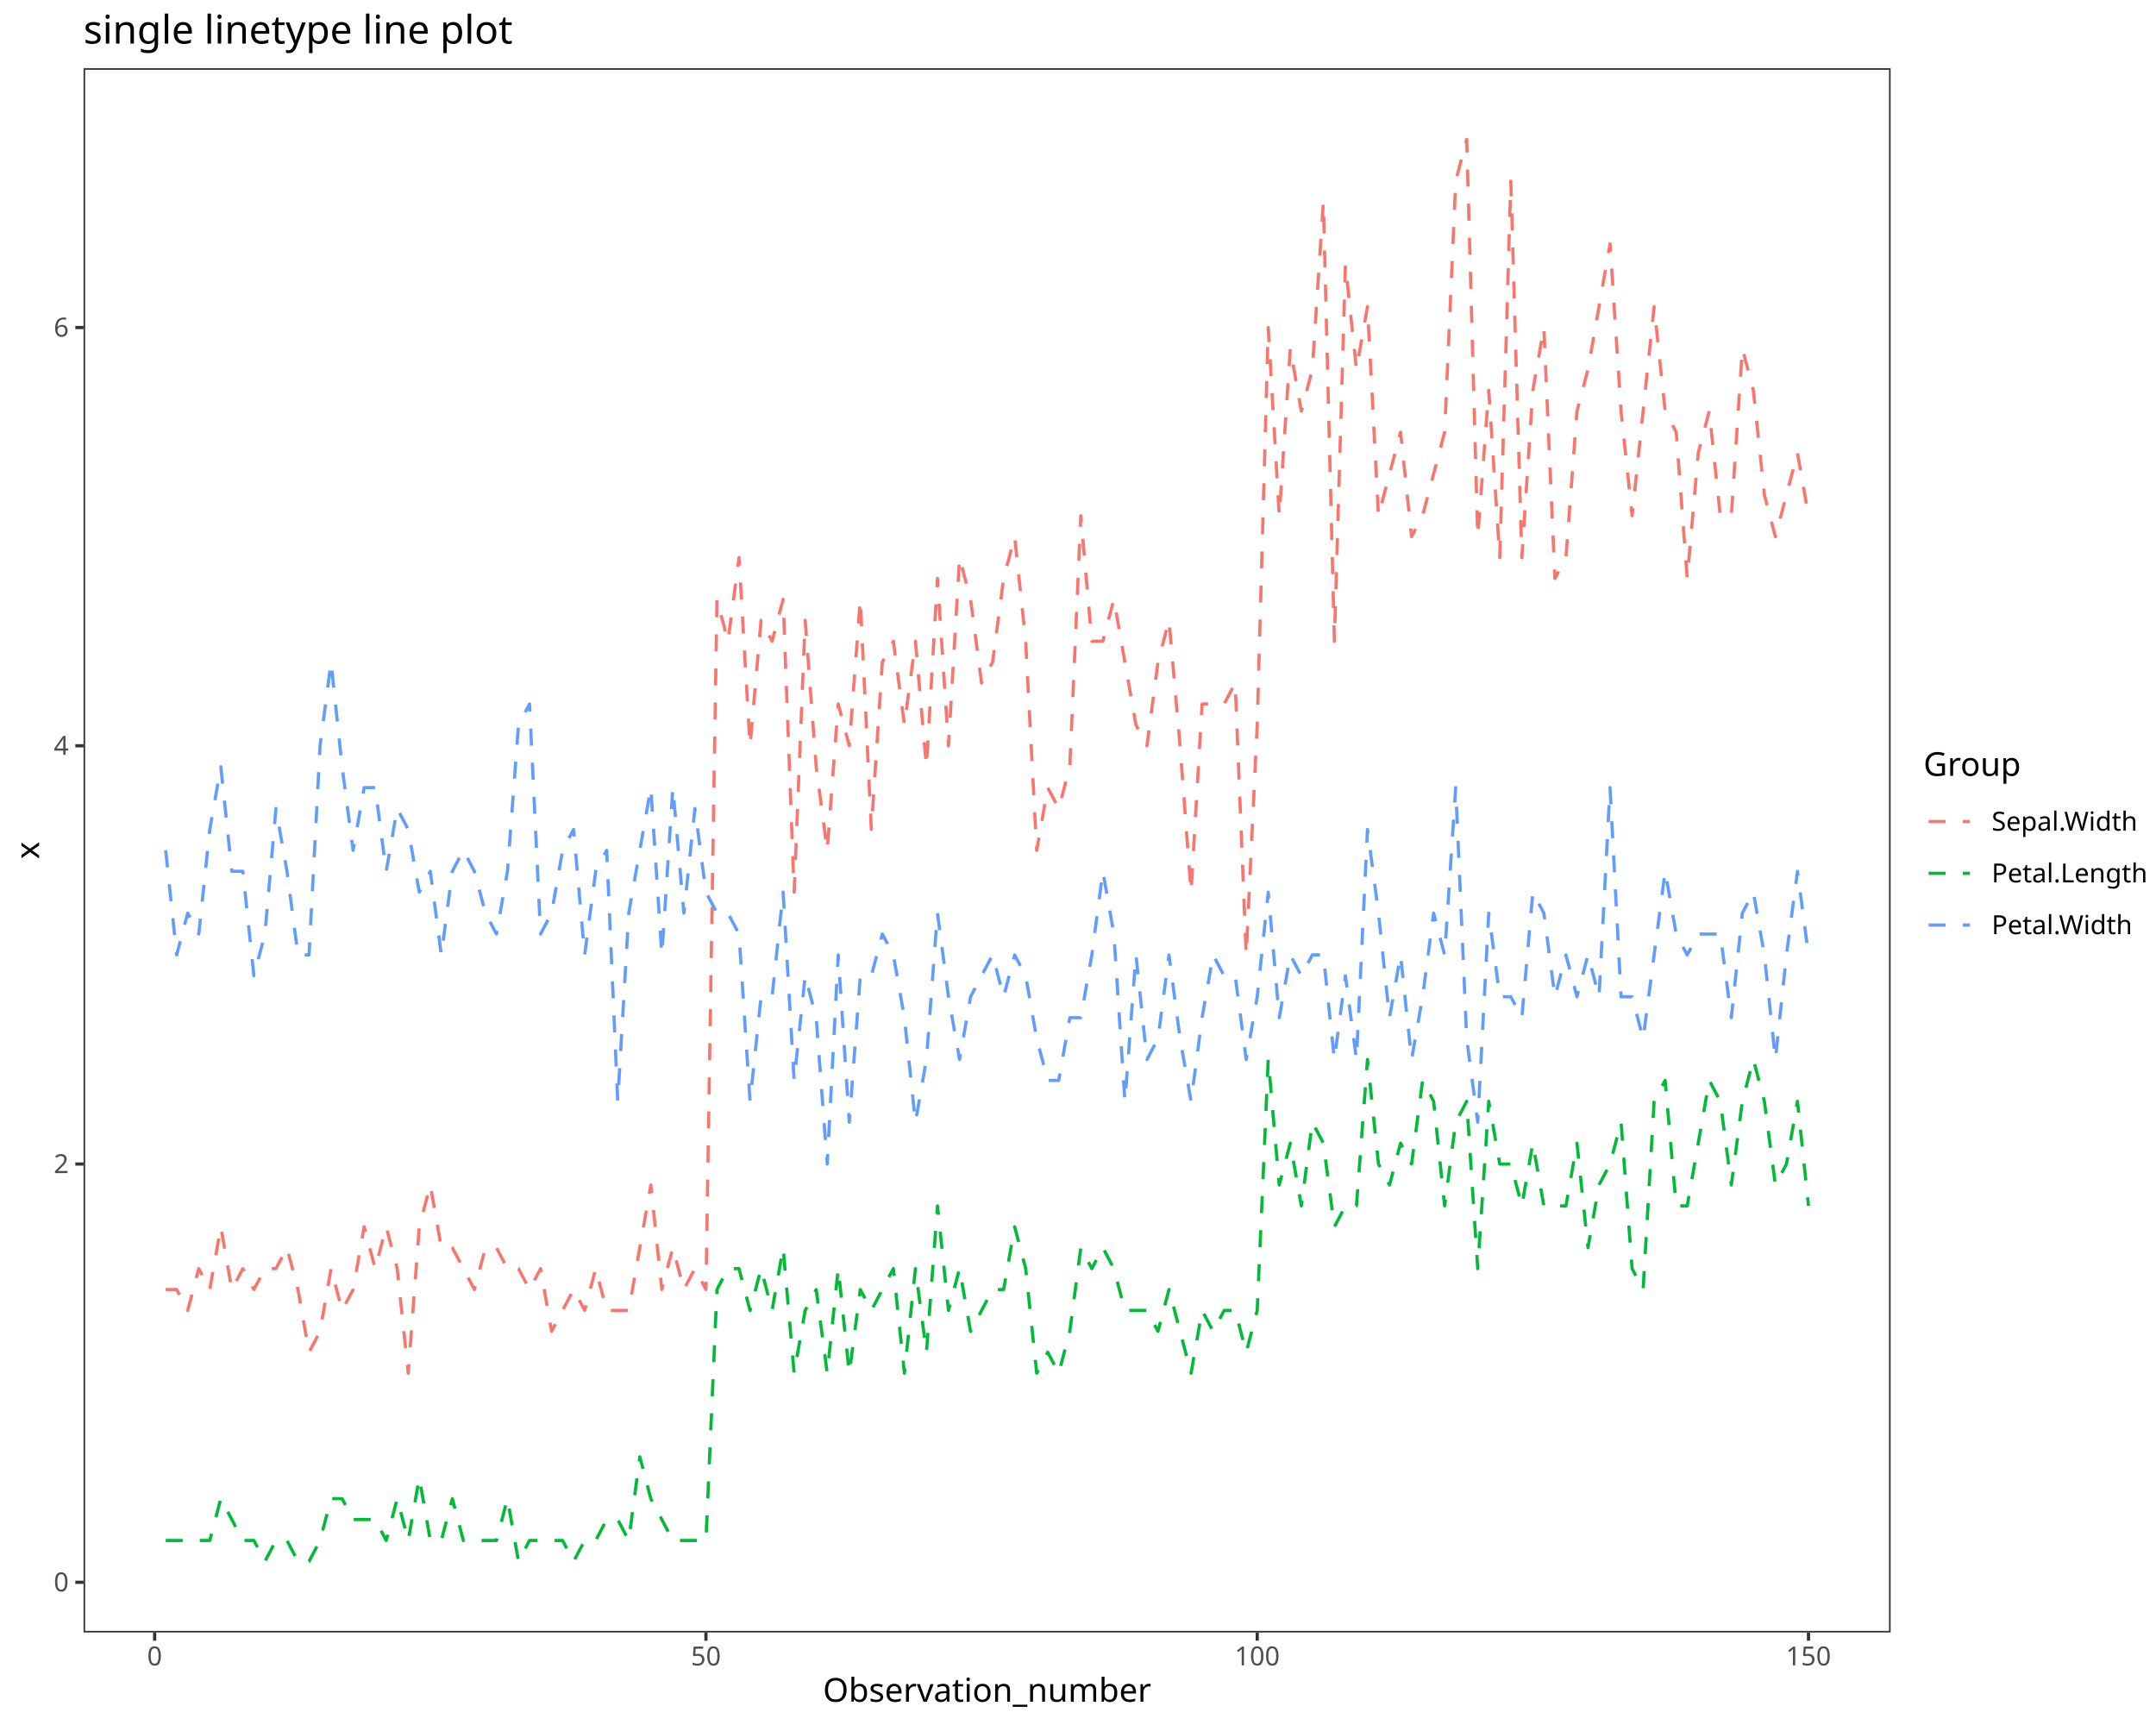
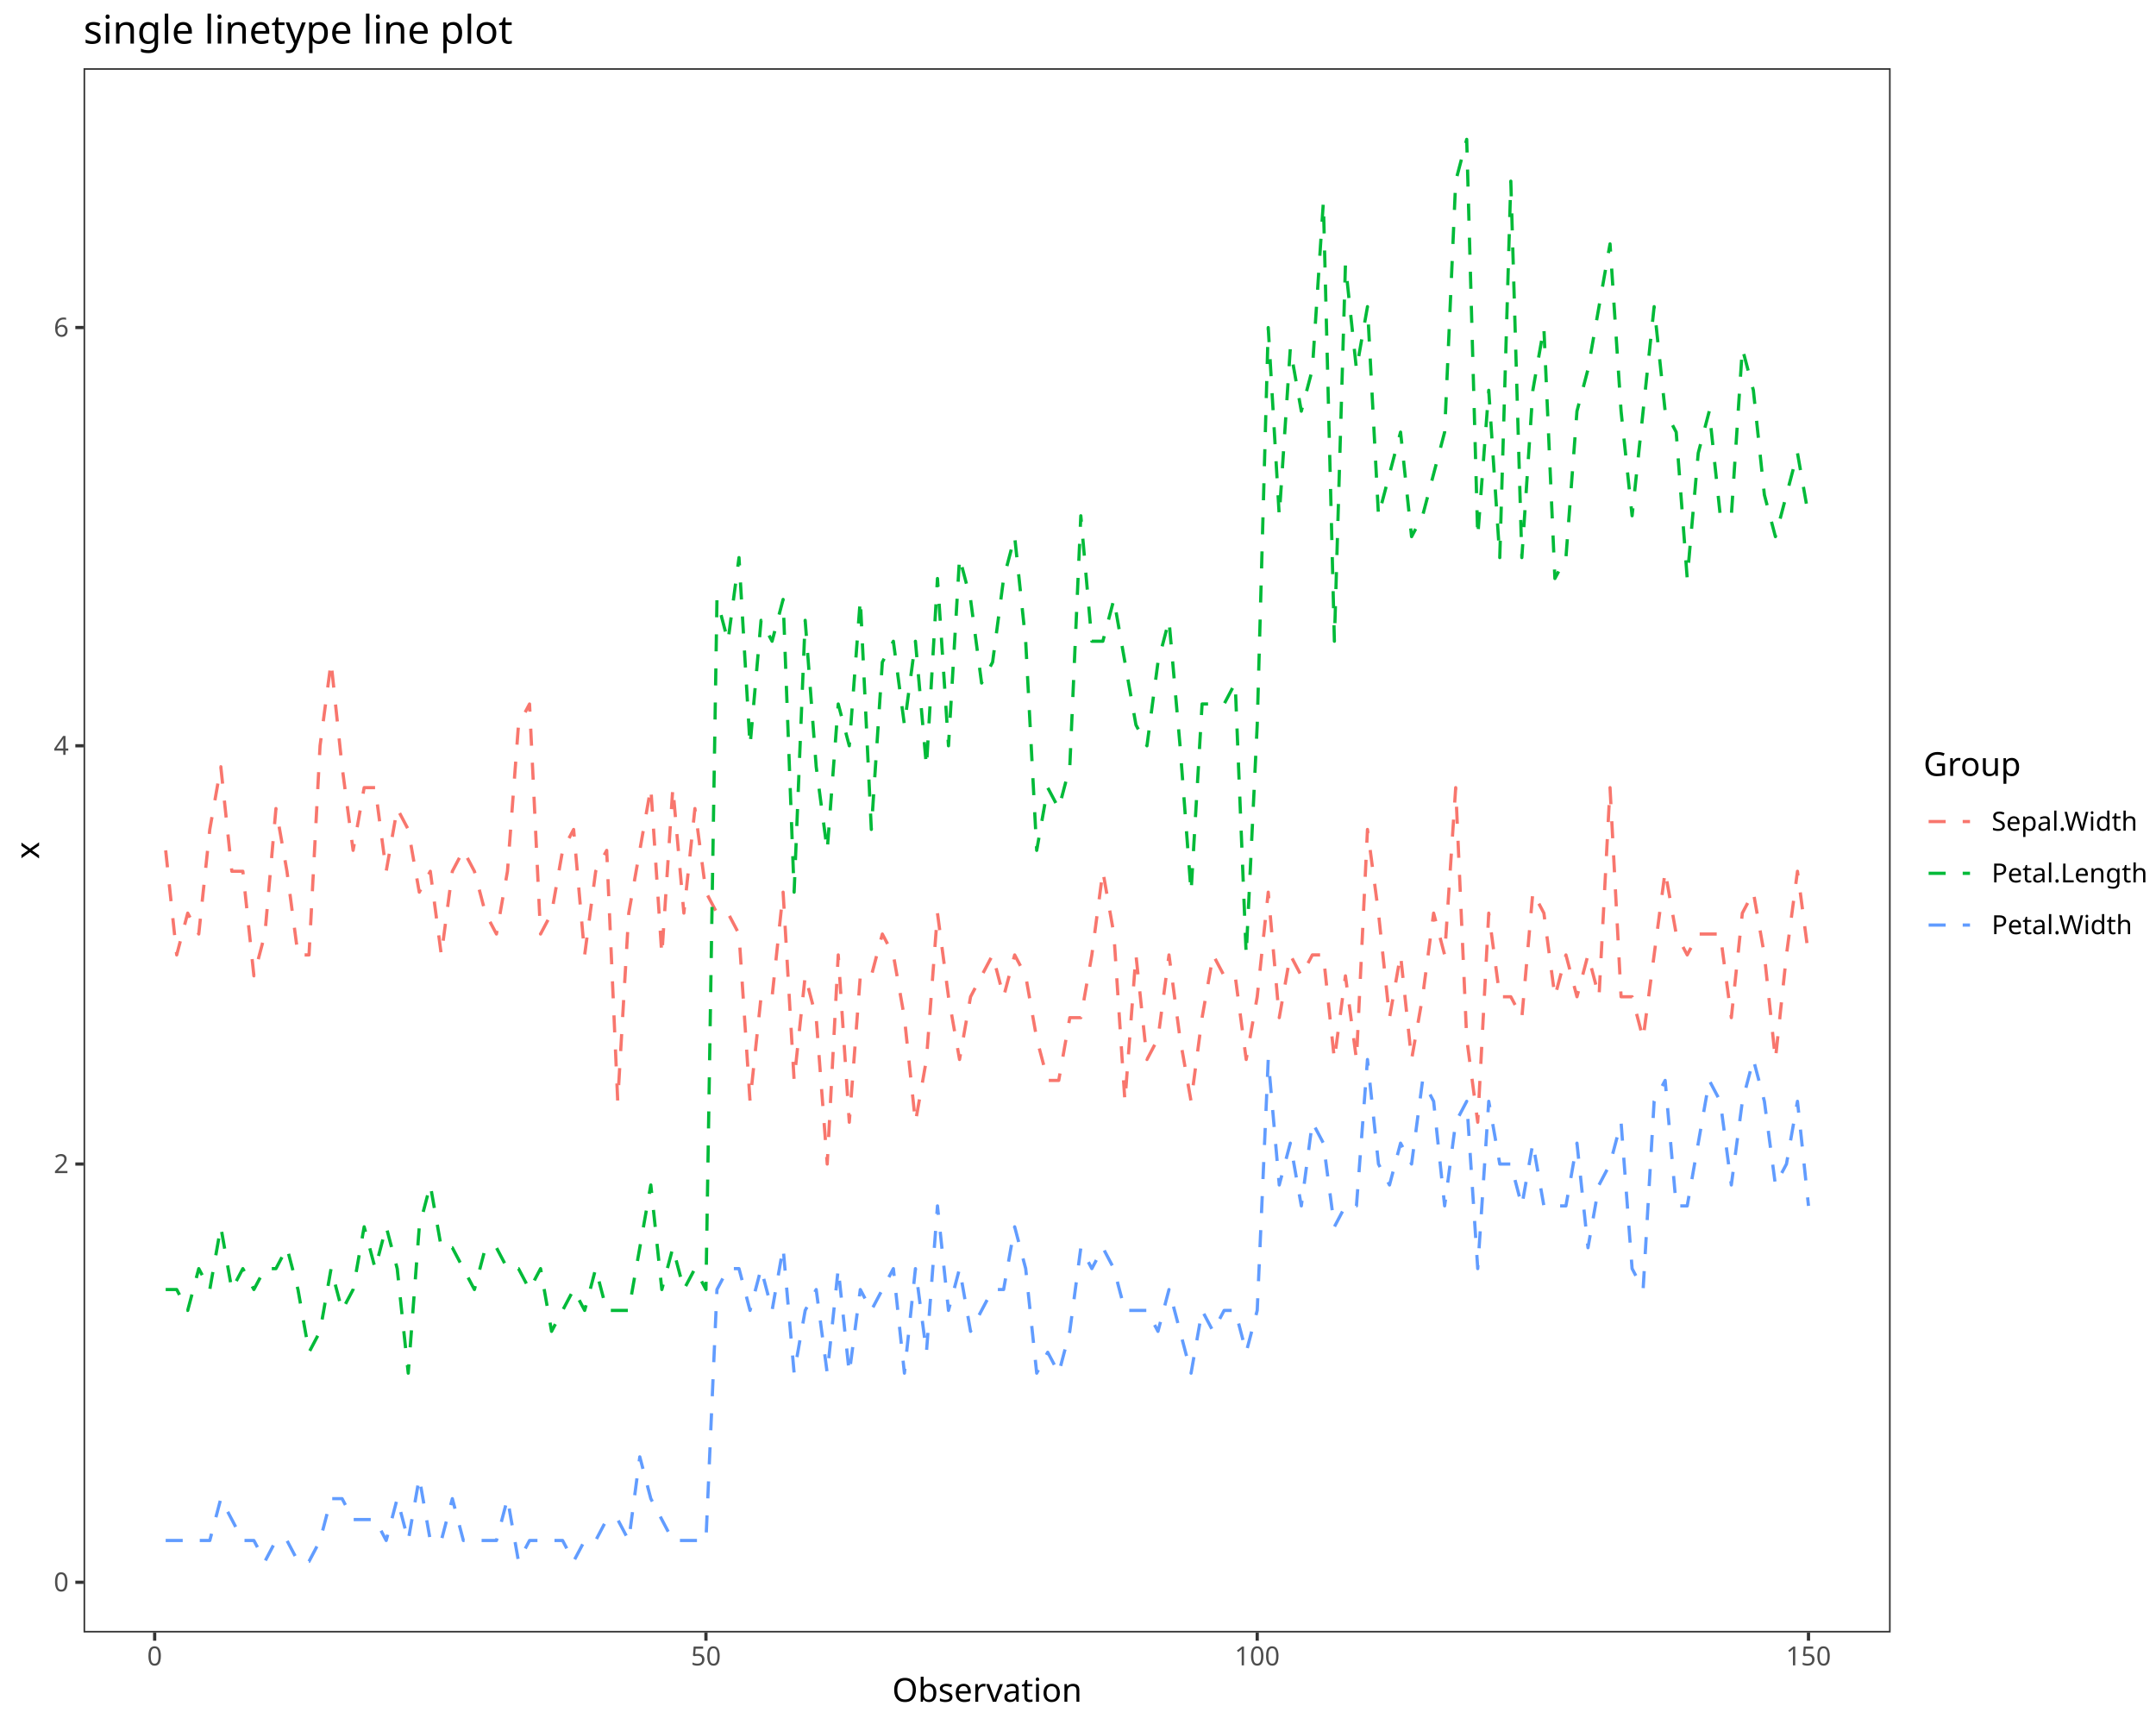
<svg xmlns="http://www.w3.org/2000/svg" class="svglite" data-engine-version="2.0" width="720.00pt" height="576.00pt" viewBox="0 0 720.00 576.00">
  <defs>
    <style type="text/css">
    .svglite line, .svglite polyline, .svglite polygon, .svglite path, .svglite rect, .svglite circle {
      fill: none;
      stroke: #000000;
      stroke-linecap: round;
      stroke-linejoin: round;
      stroke-miterlimit: 10.00;
    }
  </style>
  </defs>
  <rect width="100%" height="100%" style="stroke: none; fill: #FFFFFF;" />
  <defs>
    <clipPath id="cpMC4wMHw3MjAuMDB8MC4wMHw1NzYuMDA=">
      <rect x="0.00" y="0.00" width="720.00" height="576.00" />
    </clipPath>
  </defs>
  <g clip-path="url(#cpMC4wMHw3MjAuMDB8MC4wMHw1NzYuMDA=)">
    <rect x="0.00" y="0.00" width="720.00" height="576.00" style="stroke-width: 1.07; stroke: #FFFFFF; fill: #FFFFFF;" />
  </g>
  <defs>
    <clipPath id="cpMjcuOTB8NjMxLjM4fDIyLjc4fDU0NS4xMQ==">
      <rect x="27.90" y="22.78" width="603.48" height="522.33" />
    </clipPath>
  </defs>
  <g clip-path="url(#cpMjcuOTB8NjMxLjM4fDIyLjc4fDU0NS4xMQ==)">
    <rect x="27.90" y="22.78" width="603.48" height="522.33" style="stroke-width: 1.07; stroke: none; fill: #FFFFFF;" />
-     <polyline points="55.33,430.59 59.01,430.59 62.69,437.57 66.38,423.61 70.06,430.59 73.74,409.64 77.42,430.59 81.10,423.61 84.79,430.59 88.47,423.61 92.15,423.61 95.83,416.63 99.51,430.59 103.20,451.54 106.88,444.56 110.56,423.61 114.24,437.57 117.92,430.59 121.61,409.64 125.29,423.61 128.97,409.64 132.65,423.61 136.33,458.52 140.02,409.64 143.70,395.68 147.38,416.63 151.06,416.63 154.74,423.61 158.43,430.59 162.11,416.63 165.79,416.63 169.47,423.61 173.15,423.61 176.84,430.59 180.52,423.61 184.20,444.56 187.88,437.57 191.56,430.59 195.25,437.57 198.93,423.61 202.61,437.57 206.29,437.57 209.97,437.57 213.66,416.63 217.34,395.68 221.02,430.59 224.70,416.63 228.38,430.59 232.07,423.61 235.75,430.59 239.43,200.15 243.11,214.12 246.79,186.19 250.48,249.03 254.16,207.13 257.84,214.12 261.52,200.15 265.20,297.91 268.89,207.13 272.57,256.02 276.25,283.95 279.93,235.07 283.62,249.03 287.30,200.15 290.98,276.96 294.66,221.10 298.34,214.12 302.03,242.05 305.71,214.12 309.39,256.02 313.07,193.17 316.75,249.03 320.44,186.19 324.12,200.15 327.80,228.08 331.48,221.10 335.16,193.17 338.85,179.20 342.53,214.12 346.21,283.95 349.89,263.00 353.57,269.98 357.26,256.02 360.94,172.22 364.62,214.12 368.30,214.12 371.98,200.15 375.67,221.10 379.35,242.05 383.03,249.03 386.71,221.10 390.39,207.13 394.08,249.03 397.76,297.91 401.44,235.07 405.12,235.07 408.80,235.07 412.49,228.08 416.17,318.86 419.85,242.05 423.53,109.37 427.21,172.22 430.90,116.36 434.58,137.30 438.26,123.34 441.94,67.47 445.62,214.12 449.31,88.42 452.99,123.34 456.67,102.39 460.35,172.22 464.03,158.25 467.72,144.29 471.40,179.20 475.08,172.22 478.76,158.25 482.44,144.29 486.13,60.49 489.81,46.53 493.49,179.20 497.17,130.32 500.85,186.19 504.54,60.49 508.22,186.19 511.90,130.32 515.58,109.37 519.26,193.17 522.95,186.19 526.63,137.30 530.31,123.34 533.99,102.39 537.67,81.44 541.36,137.30 545.04,172.22 548.72,137.30 552.40,102.39 556.08,137.30 559.77,144.29 563.45,193.17 567.13,151.27 570.81,137.30 574.49,172.22 578.18,172.22 581.86,116.36 585.54,130.32 589.22,165.24 592.90,179.20 596.59,165.24 600.27,151.27 603.95,172.22 " style="stroke-width: 1.07; stroke: #F8766D; stroke-dasharray: 5.69,5.69; stroke-linecap: butt;" />
-     <polyline points="55.33,514.39 59.01,514.39 62.69,514.39 66.38,514.39 70.06,514.39 73.74,500.42 77.42,507.40 81.10,514.39 84.79,514.39 88.47,521.37 92.15,514.39 95.83,514.39 99.51,521.37 103.20,521.37 106.88,514.39 110.56,500.42 114.24,500.42 117.92,507.40 121.61,507.40 125.29,507.40 128.97,514.39 132.65,500.42 136.33,514.39 140.02,493.44 143.70,514.39 147.38,514.39 151.06,500.42 154.74,514.39 158.43,514.39 162.11,514.39 165.79,514.39 169.47,500.42 173.15,521.37 176.84,514.39 180.52,514.39 184.20,514.39 187.88,514.39 191.56,521.37 195.25,514.39 198.93,514.39 202.61,507.40 206.29,507.40 209.97,514.39 213.66,486.46 217.34,500.42 221.02,507.40 224.70,514.39 228.38,514.39 232.07,514.39 235.75,514.39 239.43,430.59 243.11,423.61 246.79,423.61 250.48,437.57 254.16,423.61 257.84,437.57 261.52,416.63 265.20,458.52 268.89,437.57 272.57,430.59 276.25,458.52 279.93,423.61 283.62,458.52 287.30,430.59 290.98,437.57 294.66,430.59 298.34,423.61 302.03,458.52 305.71,423.61 309.39,451.54 313.07,402.66 316.75,437.57 320.44,423.61 324.12,444.56 327.80,437.57 331.48,430.59 335.16,430.59 338.85,409.64 342.53,423.61 346.21,458.52 349.89,451.54 353.57,458.52 357.26,444.56 360.94,416.63 364.62,423.61 368.30,416.63 371.98,423.61 375.67,437.57 379.35,437.57 383.03,437.57 386.71,444.56 390.39,430.59 394.08,444.56 397.76,458.52 401.44,437.57 405.12,444.56 408.80,437.57 412.49,437.57 416.17,451.54 419.85,437.57 423.53,353.78 427.21,395.68 430.90,381.71 434.58,402.66 438.26,374.73 441.94,381.71 445.62,409.64 449.31,402.66 452.99,402.66 456.67,353.78 460.35,388.69 464.03,395.68 467.72,381.71 471.40,388.69 475.08,360.76 478.76,367.74 482.44,402.66 486.13,374.73 489.81,367.74 493.49,423.61 497.17,367.74 500.85,388.69 504.54,388.69 508.22,402.66 511.90,381.71 515.58,402.66 519.26,402.66 522.95,402.66 526.63,381.71 530.31,416.63 533.99,395.68 537.67,388.69 541.36,374.73 545.04,423.61 548.72,430.59 552.40,367.74 556.08,360.76 559.77,402.66 563.45,402.66 567.13,381.71 570.81,360.76 574.49,367.74 578.18,395.68 581.86,367.74 585.54,353.78 589.22,367.74 592.90,395.68 596.59,388.69 600.27,367.74 603.95,402.66 " style="stroke-width: 1.07; stroke: #00BA38; stroke-dasharray: 5.69,5.69; stroke-linecap: butt;" />
-     <polyline points="55.33,283.95 59.01,318.86 62.69,304.90 66.38,311.88 70.06,276.96 73.74,256.02 77.42,290.93 81.10,290.93 84.79,325.85 88.47,311.88 92.15,269.98 95.83,290.93 99.51,318.86 103.20,318.86 106.88,249.03 110.56,221.10 114.24,256.02 117.92,283.95 121.61,263.00 125.29,263.00 128.97,290.93 132.65,269.98 136.33,276.96 140.02,297.91 143.70,290.93 147.38,318.86 151.06,290.93 154.74,283.95 158.43,290.93 162.11,304.90 165.79,311.88 169.47,290.93 173.15,242.05 176.84,235.07 180.52,311.88 184.20,304.90 187.88,283.95 191.56,276.96 195.25,318.86 198.93,290.93 202.61,283.95 206.29,367.74 209.97,304.90 213.66,283.95 217.34,263.00 221.02,318.86 224.70,263.00 228.38,304.90 232.07,269.98 235.75,297.91 239.43,304.90 243.11,304.90 246.79,311.88 250.48,367.74 254.16,332.83 257.84,332.83 261.52,297.91 265.20,360.76 268.89,325.85 272.57,339.81 276.25,388.69 279.93,318.86 283.62,374.73 287.30,325.85 290.98,325.85 294.66,311.88 298.34,318.86 302.03,339.81 305.71,374.73 309.39,353.78 313.07,304.90 316.75,332.83 320.44,353.78 324.12,332.83 327.80,325.85 331.48,318.86 335.16,332.83 338.85,318.86 342.53,325.85 346.21,346.80 349.89,360.76 353.57,360.76 357.26,339.81 360.94,339.81 364.62,318.86 368.30,290.93 371.98,311.88 375.67,367.74 379.35,318.86 383.03,353.78 386.71,346.80 390.39,318.86 394.08,346.80 397.76,367.74 401.44,339.81 405.12,318.86 408.80,325.85 412.49,325.85 416.17,353.78 419.85,332.83 423.53,297.91 427.21,339.81 430.90,318.86 434.58,325.85 438.26,318.86 441.94,318.86 445.62,353.78 449.31,325.85 452.99,353.78 456.67,276.96 460.35,304.90 464.03,339.81 467.72,318.86 471.40,353.78 475.08,332.83 478.76,304.90 482.44,318.86 486.13,263.00 489.81,346.80 493.49,374.73 497.17,304.90 500.85,332.83 504.54,332.83 508.22,339.81 511.90,297.91 515.58,304.90 519.26,332.83 522.95,318.86 526.63,332.83 530.31,318.86 533.99,332.83 537.67,263.00 541.36,332.83 545.04,332.83 548.72,346.80 552.40,318.86 556.08,290.93 559.77,311.88 563.45,318.86 567.13,311.88 570.81,311.88 574.49,311.88 578.18,339.81 581.86,304.90 585.54,297.91 589.22,318.86 592.90,353.78 596.59,318.86 600.27,290.93 603.95,318.86 " style="stroke-width: 1.07; stroke: #619CFF; stroke-dasharray: 5.69,5.69; stroke-linecap: butt;" />
+     <polyline points="55.33,283.95 59.01,318.86 62.69,304.90 66.38,311.88 70.06,276.96 73.74,256.02 77.42,290.93 81.10,290.93 84.79,325.85 88.47,311.88 92.15,269.98 95.83,290.93 99.51,318.86 103.20,318.86 106.88,249.03 110.56,221.10 114.24,256.02 117.92,283.95 121.61,263.00 125.29,263.00 128.97,290.93 132.65,269.98 136.33,276.96 140.02,297.91 143.70,290.93 147.38,318.86 151.06,290.93 154.74,283.95 158.43,290.93 162.11,304.90 165.79,311.88 169.47,290.93 173.15,242.05 176.84,235.07 180.52,311.88 184.20,304.90 187.88,283.95 191.56,276.96 195.25,318.86 198.93,290.93 202.61,283.95 206.29,367.74 209.97,304.90 213.66,283.95 217.34,263.00 221.02,318.86 224.70,263.00 228.38,304.90 232.07,269.98 235.75,297.91 239.43,304.90 243.11,304.90 246.79,311.88 250.48,367.74 254.16,332.83 257.84,332.83 261.52,297.91 265.20,360.76 268.89,325.85 272.57,339.81 276.25,388.69 279.93,318.86 283.62,374.73 287.30,325.85 290.98,325.85 294.66,311.88 298.34,318.86 302.03,339.81 305.71,374.73 309.39,353.78 313.07,304.90 316.75,332.83 320.44,353.78 324.12,332.83 327.80,325.85 331.48,318.86 335.16,332.83 338.85,318.86 342.53,325.85 346.21,346.80 349.89,360.76 353.57,360.76 357.26,339.81 360.94,339.81 364.62,318.86 368.30,290.93 371.98,311.88 375.67,367.74 379.35,318.86 383.03,353.78 386.71,346.80 390.39,318.86 394.08,346.80 397.76,367.74 401.44,339.81 405.12,318.86 408.80,325.85 412.49,325.85 416.17,353.78 419.85,332.83 423.53,297.91 427.21,339.81 430.90,318.86 434.58,325.85 438.26,318.86 441.94,318.86 445.62,353.78 449.31,325.85 452.99,353.78 456.67,276.96 460.35,304.90 464.03,339.81 467.72,318.86 471.40,353.78 475.08,332.83 478.76,304.90 482.44,318.86 486.13,263.00 489.81,346.80 493.49,374.73 497.17,304.90 500.85,332.83 504.54,332.83 508.22,339.81 511.90,297.91 515.58,304.90 519.26,332.83 522.95,318.86 526.63,332.83 530.31,318.86 533.99,332.83 537.67,263.00 541.36,332.83 545.04,332.83 548.72,346.80 552.40,318.86 556.08,290.93 559.77,311.88 563.45,318.86 567.13,311.88 570.81,311.88 574.49,311.88 578.18,339.81 581.86,304.90 585.54,297.91 589.22,318.86 592.90,353.78 596.59,318.86 600.27,290.93 603.95,318.86 " style="stroke-width: 1.07; stroke: #F8766D; stroke-dasharray: 5.69,5.69; stroke-linecap: butt;" />
+     <polyline points="55.33,430.59 59.01,430.59 62.69,437.57 66.38,423.61 70.06,430.59 73.74,409.64 77.42,430.59 81.10,423.61 84.79,430.59 88.47,423.61 92.15,423.61 95.83,416.63 99.51,430.59 103.20,451.54 106.88,444.56 110.56,423.61 114.24,437.57 117.92,430.59 121.61,409.64 125.29,423.61 128.97,409.64 132.65,423.61 136.33,458.52 140.02,409.64 143.70,395.68 147.38,416.63 151.06,416.63 154.74,423.61 158.43,430.59 162.11,416.63 165.79,416.63 169.47,423.61 173.15,423.61 176.84,430.59 180.52,423.61 184.20,444.56 187.88,437.57 191.56,430.59 195.25,437.57 198.93,423.61 202.61,437.57 206.29,437.57 209.97,437.57 213.66,416.63 217.34,395.68 221.02,430.59 224.70,416.63 228.38,430.59 232.07,423.61 235.75,430.59 239.43,200.15 243.11,214.12 246.79,186.19 250.48,249.03 254.16,207.13 257.84,214.12 261.52,200.15 265.20,297.91 268.89,207.13 272.57,256.02 276.25,283.95 279.93,235.07 283.62,249.03 287.30,200.15 290.98,276.96 294.66,221.10 298.34,214.12 302.03,242.05 305.71,214.12 309.39,256.02 313.07,193.17 316.75,249.03 320.44,186.19 324.12,200.15 327.80,228.08 331.48,221.10 335.16,193.17 338.85,179.20 342.53,214.12 346.21,283.95 349.89,263.00 353.57,269.98 357.26,256.02 360.94,172.22 364.62,214.12 368.30,214.12 371.98,200.15 375.67,221.10 379.35,242.05 383.03,249.03 386.71,221.10 390.39,207.13 394.08,249.03 397.76,297.91 401.44,235.07 405.12,235.07 408.80,235.07 412.49,228.08 416.17,318.86 419.85,242.05 423.53,109.37 427.21,172.22 430.90,116.36 434.58,137.30 438.26,123.34 441.94,67.47 445.62,214.12 449.31,88.42 452.99,123.34 456.67,102.39 460.35,172.22 464.03,158.25 467.72,144.29 471.40,179.20 475.08,172.22 478.76,158.25 482.44,144.29 486.13,60.49 489.81,46.53 493.49,179.20 497.17,130.32 500.85,186.19 504.54,60.49 508.22,186.19 511.90,130.32 515.58,109.37 519.26,193.17 522.95,186.19 526.63,137.30 530.31,123.34 533.99,102.39 537.67,81.44 541.36,137.30 545.04,172.22 548.72,137.30 552.40,102.39 556.08,137.30 559.77,144.29 563.45,193.17 567.13,151.27 570.81,137.30 574.49,172.22 578.18,172.22 581.86,116.36 585.54,130.32 589.22,165.24 592.90,179.20 596.59,165.24 600.27,151.27 603.95,172.22 " style="stroke-width: 1.07; stroke: #00BA38; stroke-dasharray: 5.69,5.69; stroke-linecap: butt;" />
+     <polyline points="55.33,514.39 59.01,514.39 62.69,514.39 66.38,514.39 70.06,514.39 73.74,500.42 77.42,507.40 81.10,514.39 84.79,514.39 88.47,521.37 92.15,514.39 95.83,514.39 99.51,521.37 103.20,521.37 106.88,514.39 110.56,500.42 114.24,500.42 117.92,507.40 121.61,507.40 125.29,507.40 128.97,514.39 132.65,500.42 136.33,514.39 140.02,493.44 143.70,514.39 147.38,514.39 151.06,500.42 154.74,514.39 158.43,514.39 162.11,514.39 165.79,514.39 169.47,500.42 173.15,521.37 176.84,514.39 180.52,514.39 184.20,514.39 187.88,514.39 191.56,521.37 195.25,514.39 198.93,514.39 202.61,507.40 206.29,507.40 209.97,514.39 213.66,486.46 217.34,500.42 221.02,507.40 224.70,514.39 228.38,514.39 232.07,514.39 235.75,514.39 239.43,430.59 243.11,423.61 246.79,423.61 250.48,437.57 254.16,423.61 257.84,437.57 261.52,416.63 265.20,458.52 268.89,437.57 272.57,430.59 276.25,458.52 279.93,423.61 283.62,458.52 287.30,430.59 290.98,437.57 294.66,430.59 298.34,423.61 302.03,458.52 305.71,423.61 309.39,451.54 313.07,402.66 316.75,437.57 320.44,423.61 324.12,444.56 327.80,437.57 331.48,430.59 335.16,430.59 338.85,409.64 342.53,423.61 346.21,458.52 349.89,451.54 353.57,458.52 357.26,444.56 360.94,416.63 364.62,423.61 368.30,416.63 371.98,423.61 375.67,437.57 379.35,437.57 383.03,437.57 386.71,444.56 390.39,430.59 394.08,444.56 397.76,458.52 401.44,437.57 405.12,444.56 408.80,437.57 412.49,437.57 416.17,451.54 419.85,437.57 423.53,353.78 427.21,395.68 430.90,381.71 434.58,402.66 438.26,374.73 441.94,381.71 445.62,409.64 449.31,402.66 452.99,402.66 456.67,353.78 460.35,388.69 464.03,395.68 467.72,381.71 471.40,388.69 475.08,360.76 478.76,367.74 482.44,402.66 486.13,374.73 489.81,367.74 493.49,423.61 497.17,367.74 500.85,388.69 504.54,388.69 508.22,402.66 511.90,381.71 515.58,402.66 519.26,402.66 522.95,402.66 526.63,381.71 530.31,416.63 533.99,395.68 537.67,388.69 541.36,374.73 545.04,423.61 548.72,430.59 552.40,367.74 556.08,360.76 559.77,402.66 563.45,402.66 567.13,381.71 570.81,360.76 574.49,367.74 578.18,395.68 581.86,367.74 585.54,353.78 589.22,367.74 592.90,395.68 596.59,388.69 600.27,367.74 603.95,402.66 " style="stroke-width: 1.07; stroke: #619CFF; stroke-dasharray: 5.69,5.69; stroke-linecap: butt;" />
    <rect x="27.90" y="22.78" width="603.48" height="522.33" style="stroke-width: 1.07; stroke: #333333;" />
  </g>
  <g clip-path="url(#cpMC4wMHw3MjAuMDB8MC4wMHw1NzYuMDA=)">
    <text x="22.97" y="531.38" text-anchor="end" style="font-size: 8.80px; fill: #4D4D4D; font-family: sans;" textLength="4.89px" lengthAdjust="spacingAndGlyphs">0</text>
    <text x="22.97" y="391.72" text-anchor="end" style="font-size: 8.80px; fill: #4D4D4D; font-family: sans;" textLength="4.89px" lengthAdjust="spacingAndGlyphs">2</text>
    <text x="22.97" y="252.06" text-anchor="end" style="font-size: 8.80px; fill: #4D4D4D; font-family: sans;" textLength="4.89px" lengthAdjust="spacingAndGlyphs">4</text>
    <text x="22.97" y="112.40" text-anchor="end" style="font-size: 8.80px; fill: #4D4D4D; font-family: sans;" textLength="4.89px" lengthAdjust="spacingAndGlyphs">6</text>
    <polyline points="25.16,528.35 27.90,528.35 " style="stroke-width: 1.07; stroke: #333333; stroke-linecap: butt;" />
    <polyline points="25.16,388.69 27.90,388.69 " style="stroke-width: 1.07; stroke: #333333; stroke-linecap: butt;" />
    <polyline points="25.16,249.03 27.90,249.03 " style="stroke-width: 1.07; stroke: #333333; stroke-linecap: butt;" />
    <polyline points="25.16,109.37 27.90,109.37 " style="stroke-width: 1.07; stroke: #333333; stroke-linecap: butt;" />
    <polyline points="51.65,547.85 51.65,545.11 " style="stroke-width: 1.07; stroke: #333333; stroke-linecap: butt;" />
    <polyline points="235.75,547.85 235.75,545.11 " style="stroke-width: 1.07; stroke: #333333; stroke-linecap: butt;" />
    <polyline points="419.85,547.85 419.85,545.11 " style="stroke-width: 1.07; stroke: #333333; stroke-linecap: butt;" />
    <polyline points="603.95,547.85 603.95,545.11 " style="stroke-width: 1.07; stroke: #333333; stroke-linecap: butt;" />
    <text x="51.65" y="556.10" text-anchor="middle" style="font-size: 8.80px; fill: #4D4D4D; font-family: sans;" textLength="4.89px" lengthAdjust="spacingAndGlyphs">0</text>
    <text x="235.75" y="556.10" text-anchor="middle" style="font-size: 8.80px; fill: #4D4D4D; font-family: sans;" textLength="9.79px" lengthAdjust="spacingAndGlyphs">50</text>
    <text x="419.85" y="556.10" text-anchor="middle" style="font-size: 8.80px; fill: #4D4D4D; font-family: sans;" textLength="14.68px" lengthAdjust="spacingAndGlyphs">100</text>
    <text x="603.95" y="556.10" text-anchor="middle" style="font-size: 8.80px; fill: #4D4D4D; font-family: sans;" textLength="14.68px" lengthAdjust="spacingAndGlyphs">150</text>
-     <text x="329.64" y="568.24" text-anchor="middle" style="font-size: 11.00px; font-family: sans;" textLength="102.74px" lengthAdjust="spacingAndGlyphs">Observation_number</text>
+     <text x="329.64" y="568.24" text-anchor="middle" style="font-size: 11.00px; font-family: sans;" textLength="59.32px" lengthAdjust="spacingAndGlyphs">Observation</text>
    <text transform="translate(13.05,283.95) rotate(-90)" text-anchor="middle" style="font-size: 11.00px; font-family: sans;" textLength="5.50px" lengthAdjust="spacingAndGlyphs">x</text>
    <rect x="642.34" y="250.36" width="72.18" height="67.17" style="stroke-width: 1.07; stroke: none; fill: #FFFFFF;" />
    <text x="642.34" y="259.07" style="font-size: 11.00px; font-family: sans;" textLength="30.58px" lengthAdjust="spacingAndGlyphs">Group</text>
    <rect x="642.34" y="265.69" width="17.28" height="17.28" style="stroke-width: 1.07; stroke: none; fill: #FFFFFF;" />
    <line x1="644.07" y1="274.33" x2="657.89" y2="274.33" style="stroke-width: 1.07; stroke: #F8766D; stroke-dasharray: 5.69,5.69; stroke-linecap: butt;" />
    <rect x="642.34" y="282.97" width="17.28" height="17.28" style="stroke-width: 1.07; stroke: none; fill: #FFFFFF;" />
    <line x1="644.07" y1="291.61" x2="657.89" y2="291.61" style="stroke-width: 1.07; stroke: #00BA38; stroke-dasharray: 5.69,5.69; stroke-linecap: butt;" />
    <rect x="642.34" y="300.25" width="17.28" height="17.28" style="stroke-width: 1.07; stroke: none; fill: #FFFFFF;" />
    <line x1="644.07" y1="308.89" x2="657.89" y2="308.89" style="stroke-width: 1.07; stroke: #619CFF; stroke-dasharray: 5.69,5.69; stroke-linecap: butt;" />
    <text x="665.10" y="277.36" style="font-size: 8.80px; font-family: sans;" textLength="47.45px" lengthAdjust="spacingAndGlyphs">Sepal.Width</text>
    <text x="665.10" y="294.64" style="font-size: 8.80px; font-family: sans;" textLength="49.42px" lengthAdjust="spacingAndGlyphs">Petal.Length</text>
    <text x="665.10" y="311.92" style="font-size: 8.80px; font-family: sans;" textLength="45.00px" lengthAdjust="spacingAndGlyphs">Petal.Width</text>
    <text x="27.90" y="14.56" style="font-size: 13.20px; font-family: sans;" textLength="132.82px" lengthAdjust="spacingAndGlyphs">single linetype line plot</text>
  </g>
</svg>
